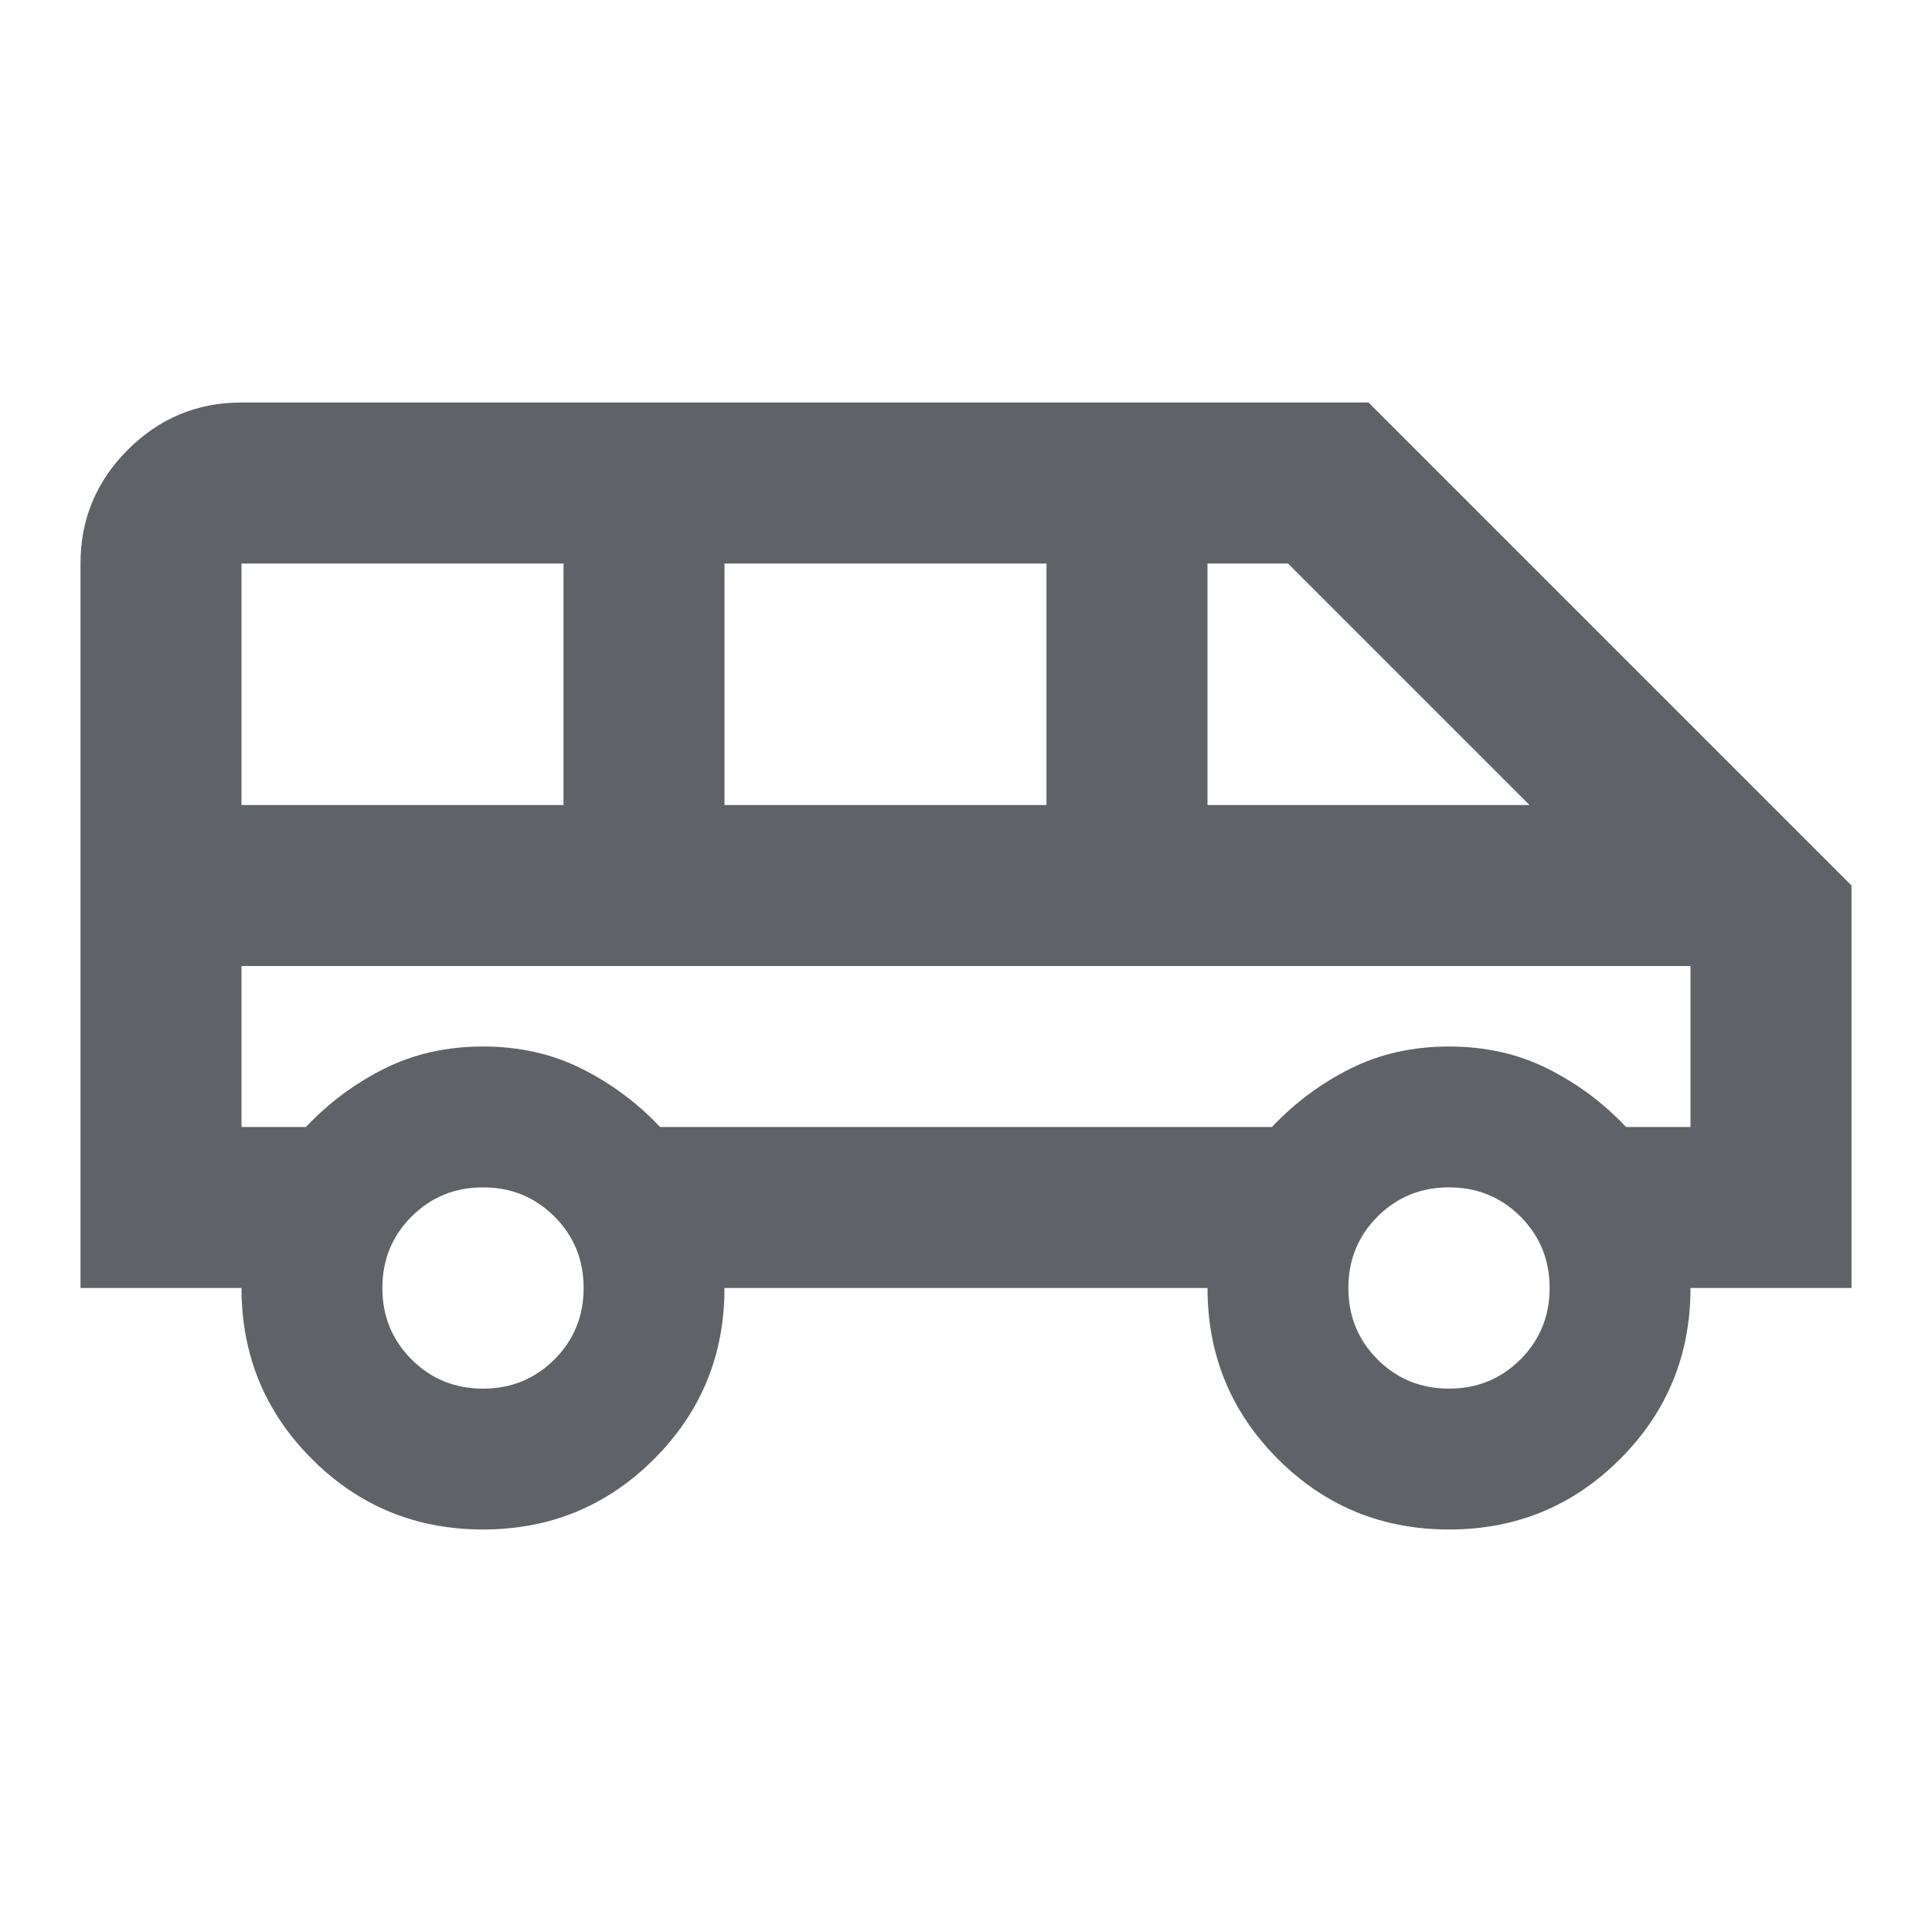
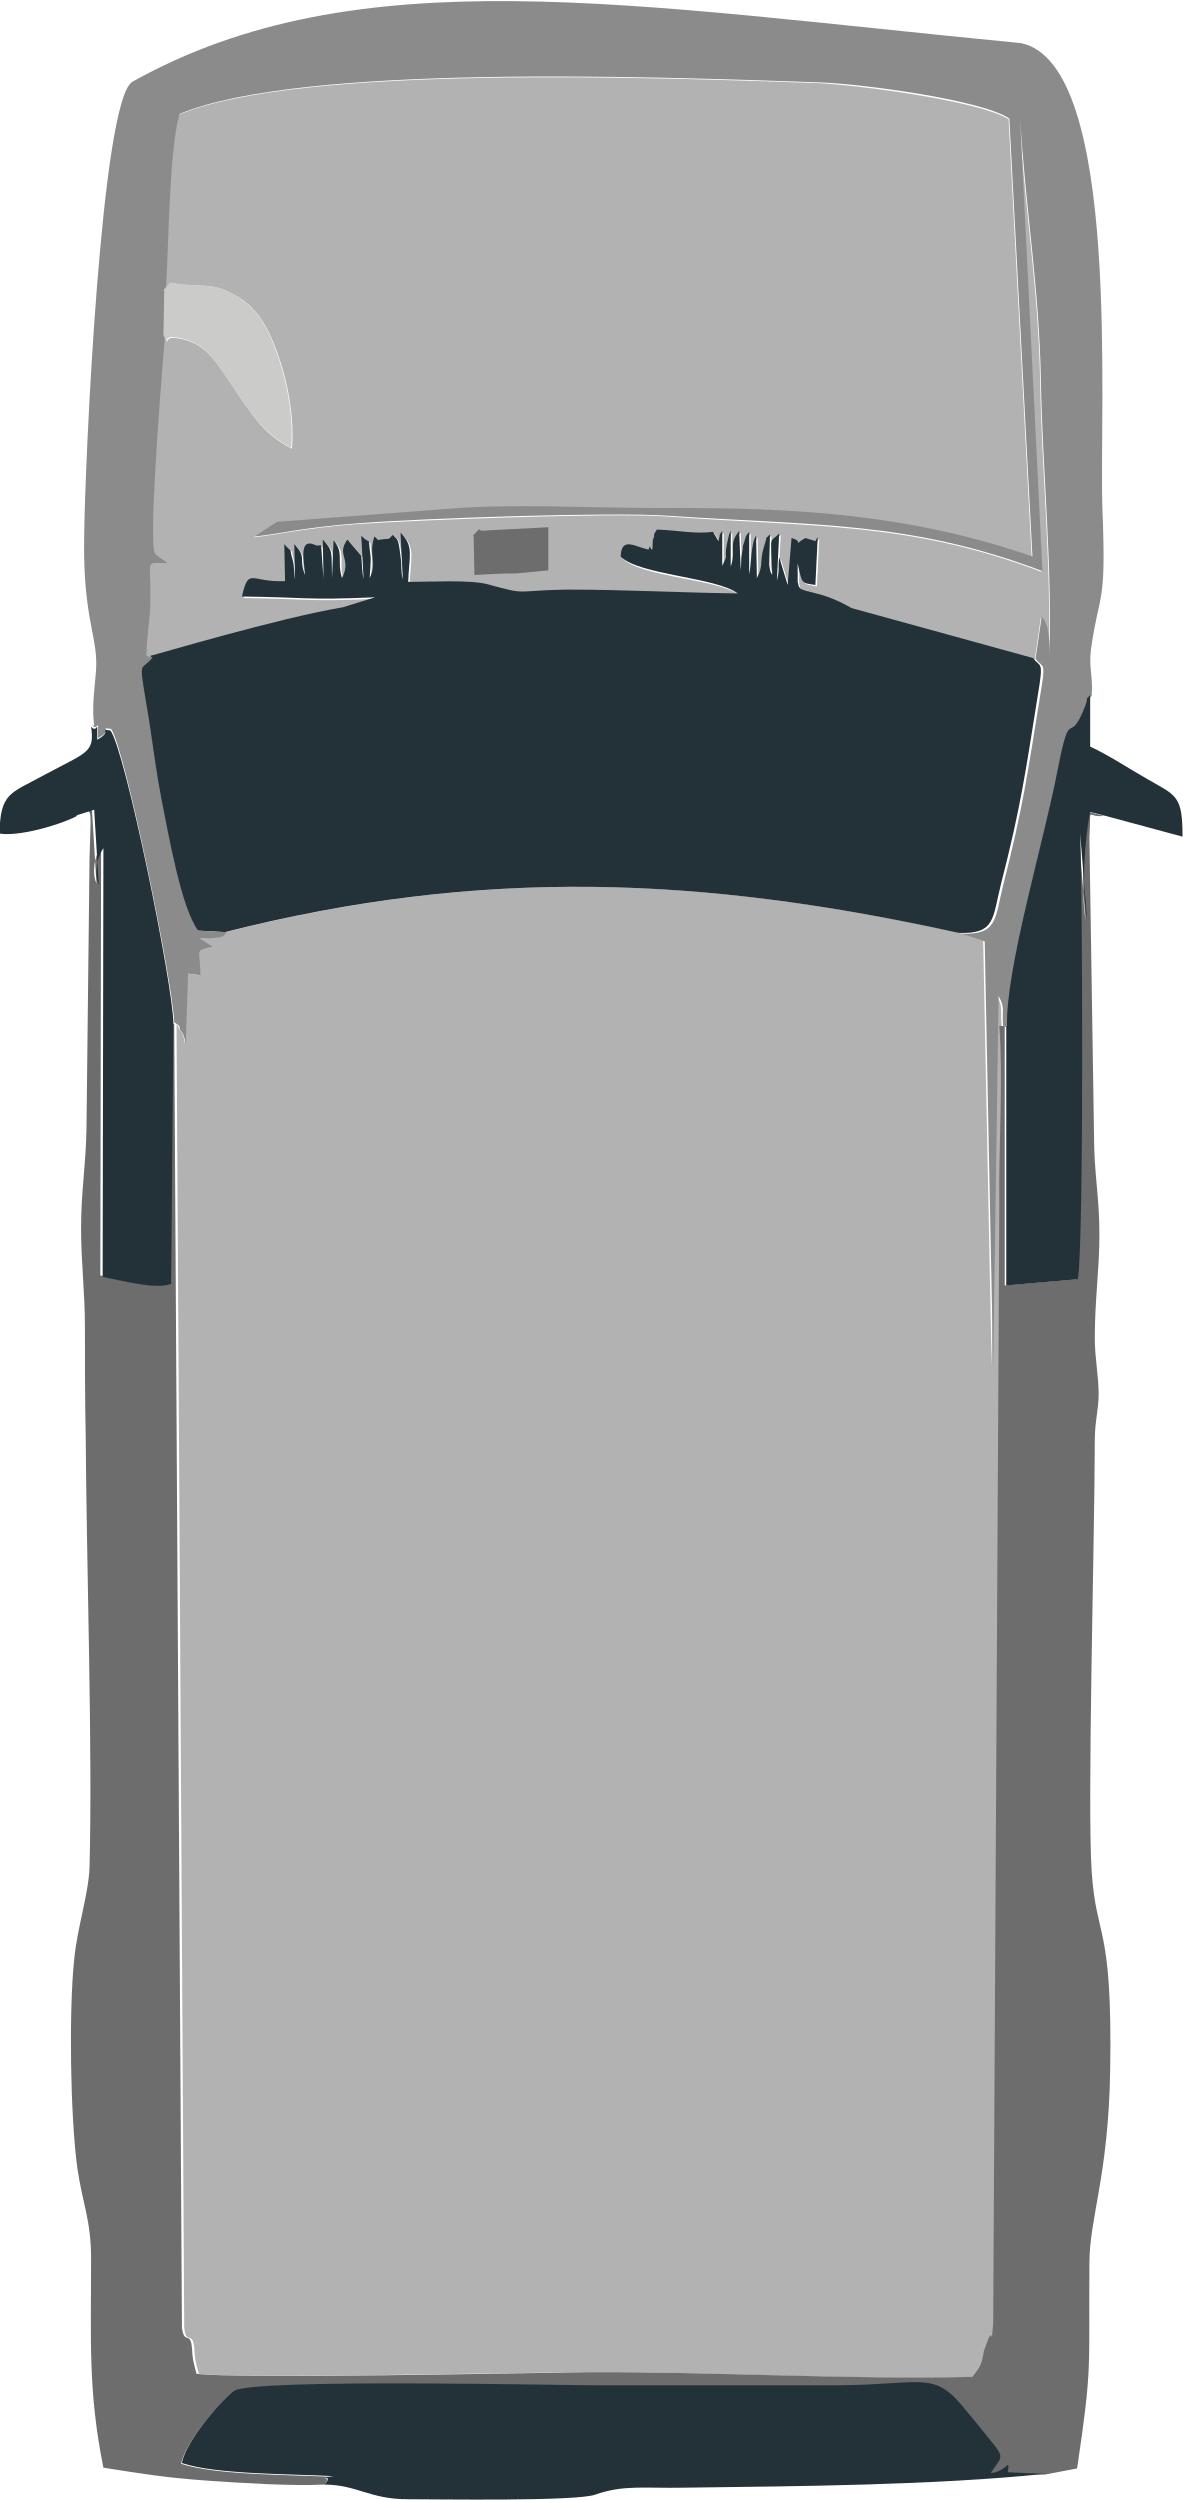
- <svg xmlns="http://www.w3.org/2000/svg" height="24px" viewBox="0 -960 960 960" width="24px" fill="#5f6368">
-   <path d="M240-200q-50 0-85-35t-35-85H40v-360q0-33 23.5-56.5T120-760h560l240 240v200h-80q0 50-35 85t-85 35q-50 0-85-35t-35-85H360q0 50-35 85t-85 35Zm360-360h160L640-680h-40v120Zm-240 0h160v-120H360v120Zm-240 0h160v-120H120v120Zm120 290q21 0 35.5-14.5T290-320q0-21-14.5-35.5T240-370q-21 0-35.5 14.5T190-320q0 21 14.5 35.5T240-270Zm480 0q21 0 35.5-14.5T770-320q0-21-14.5-35.5T720-370q-21 0-35.5 14.5T670-320q0 21 14.5 35.5T720-270ZM120-400h32q17-18 39-29t49-11q27 0 49 11t39 29h304q17-18 39-29t49-11q27 0 49 11t39 29h32v-80H120v80Zm720-80H120h720Z" />
+ <svg xmlns="http://www.w3.org/2000/svg" xml:space="preserve" width="1.713mm" height="3.623mm" version="1.1" style="shape-rendering:geometricPrecision; text-rendering:geometricPrecision; image-rendering:optimizeQuality; fill-rule:evenodd; clip-rule:evenodd" viewBox="0 0 15.35 32.48">
+   <defs>
+     <style type="text/css">
+    
+     .fil1 {fill:#233239}
+     .fil2 {fill:#6D6D6D}
+     .fil3 {fill:#8C8B8B}
+     .fil0 {fill:#B2B2B2}
+     .fil4 {fill:#CBCBC9}
+    
+   </style>
+   </defs>
+   <g id="Layer_x0020_1">
+     <g id="_2677256689664">
+       <path class="fil0" d="M2.93 12.11c-0.04,0.03 0.02,0.08 -0.35,0.08l0.17 0.11c-0.25,0.06 -0.16,0.02 -0.16,0.37l-0.16 -0.02 -0.03 0.91c-0.03,-0.2 -0.07,-0.15 -0.08,-0.2 -0.01,-0.03 -0.02,-0.04 -0.03,-0.05l0.1 16.93c0.02,0.23 0.11,0.04 0.13,0.26 0.01,0.15 0.01,0.16 0.06,0.34 0.54,0.07 4.21,-0.02 5.07,-0.02 1.63,-0.01 3.43,0.11 5.01,0.06 0.12,-0.14 0.12,-0.16 0.15,-0.34l0.06 -0.16c0.06,-0.13 0.03,0.13 0.06,-0.19l0.08 -14.55c-0,-0.72 0.05,-1.62 0,-2.31 -0.02,-0.21 0.02,-0.23 -0.06,-0.4l-0.07 4.82 -0.11 -5.53 -0.31 -0.1c-3.31,-0.73 -6.18,-0.86 -9.53,-0.01z" />
+       <path class="fil0" d="M2.13 3.78l0.09 -0.1c0.39,0.06 0.52,-0.02 0.82,0.15 0.21,0.11 0.35,0.28 0.46,0.51 0.19,0.41 0.33,0.98 0.29,1.49 -0.37,-0.19 -0.5,-0.41 -0.83,-0.9 -0.19,-0.28 -0.34,-0.51 -0.7,-0.54 -0.15,-0.01 -0.05,0.14 -0.13,-0.03 -0,0.01 -0.23,2.69 -0.13,2.83 0.01,0.01 0.02,0.02 0.03,0.03l0.13 0.09c-0.3,0.05 -0.21,-0.11 -0.22,0.49 -0,0.25 -0.05,0.45 -0.05,0.72l0.08 0.02c0.06,-0.01 1.66,-0.49 2.5,-0.63l0.42 -0.13c-0.91,0.04 -0.88,-0 -1.73,-0.01 0.09,-0.39 0.11,-0.19 0.56,-0.2l-0.01 -0.48c0.13,0.13 0.05,0.01 0.11,0.21 0.02,0.07 0.02,0.21 0.03,0.25l-0.01 -0.46c0.17,0.18 0.04,0.18 0.14,0.4 -0,-0.16 -0.09,-0.48 0.13,-0.39 0.11,0.05 0.06,-0.16 0.11,0.44l-0.01 -0.51c0.14,0.15 0.11,0.16 0.12,0.5l0.02 -0.49c0.15,0.17 0.04,0.27 0.11,0.49 0.13,-0.26 -0.09,-0.29 0.07,-0.5l0.18 0.21c0.02,0.1 0.02,0.22 0.03,0.3l-0.03 -0.56c0.14,0.14 0.08,-0.03 0.12,0.26 0,0.03 -0.01,0.23 -0.01,0.29 0.1,-0.22 -0.01,-0.28 0.06,-0.54 0.1,0.07 -0,0.04 0.19,0.03l0.05 -0.05c0.06,0.06 0.06,0.01 0.1,0.28 0.02,0.12 0,0.18 0.03,0.3l-0.03 -0.61c0.18,0.18 0.11,0.31 0.1,0.64 0.27,0 0.8,-0.03 1.03,0.03 0.54,0.15 0.34,0.07 1.03,0.07 0.75,-0.01 1.47,0.03 2.22,0.05 -0.27,-0.21 -1.29,-0.23 -1.52,-0.48 0.01,-0.26 0.18,-0.14 0.36,-0.09 0.01,-0.01 0.02,-0.05 0.02,-0.04 0.05,0.13 0.03,-0.07 0.04,-0.09 0.04,-0.09 -0.02,-0.03 0.05,-0.13 0.28,0.01 0.48,0.05 0.73,0.03l0.07 0.12c0.04,-0.14 -0.02,-0.04 0.05,-0.13l-0 0.45c0.09,-0.18 0.01,-0.06 0.06,-0.28l0.03 -0.13c0,-0.01 0.01,-0.03 0.02,-0.04l0 0.46c0.08,-0.23 -0.05,-0.28 0.11,-0.46l0.02 0.51c0.02,-0.1 0.01,-0.16 0.02,-0.24 0.03,-0.17 -0.03,0.06 0.02,-0.11 0.04,-0.13 0.01,-0.07 0.07,-0.15l-0 0.55c0.03,-0.12 0.03,-0.4 0.09,-0.5l0.01 0.55c0.09,-0.17 0.03,-0.2 0.09,-0.4 0.07,-0.22 0,-0.07 0.08,-0.17l-0.01 0.4c0.02,0.1 0.01,0.07 0.04,0.13 -0.02,-0.56 -0.04,-0.4 0.09,-0.54l-0.03 0.61c0.04,-0.15 0.01,-0.15 0.03,-0.3l0.11 0.36 0.05 -0.61c0.18,0.05 -0,0.11 0.18,0l0.13 0.04c0.01,-0.02 0.02,-0.04 0.03,-0.05l-0.03 0.62c-0.19,-0.04 -0.17,-0 -0.23,-0.28l-0 0.24c0,0.01 0.01,0.03 0.01,0.04 0.02,0.12 0.24,0.04 0.69,0.3l2.36 0.65 0.08 -0.55c0.11,0.12 0.1,0.36 0.1,0.5 0.04,-1.14 -0.09,-2.41 -0.11,-3.56 -0.02,-1.2 -0.2,-2.25 -0.27,-3.4l0.29 5.87c-1.71,-0.65 -2.95,-0.58 -4.87,-0.72 -0.71,-0.05 -3.14,0.04 -4.04,0.1 -0.68,0.05 -1.08,0.15 -1.33,0.17l0.29 -0.19 2.23 -0.17c0.83,-0.07 1.86,-0.01 2.74,-0.01 1.79,-0.01 3.26,0.08 4.85,0.63l-0.3 -5.69c-0.35,-0.23 -1.9,-0.44 -2.47,-0.47 -2.04,-0.07 -6.73,-0.25 -8.31,0.41 -0.14,0.48 -0.14,1.77 -0.18,2.31z" />
+       <path class="fil1" d="M1.96 8.54c-0.18,0.22 -0.19,-0.05 -0.04,0.86 0.05,0.32 0.09,0.64 0.15,0.96 0.1,0.5 0.27,1.43 0.48,1.73l0.37 0.02c3.35,-0.85 6.22,-0.72 9.53,0.01 0.48,0.02 0.44,-0.19 0.55,-0.63 0.26,-1.01 0.32,-1.46 0.48,-2.46 0.08,-0.47 0.03,-0.35 -0.06,-0.48l-2.36 -0.65c-0.45,-0.26 -0.67,-0.18 -0.69,-0.3 -0,-0.01 -0.01,-0.03 -0.01,-0.04l0 -0.24c0.06,0.28 0.05,0.25 0.23,0.28l0.03 -0.62c-0.01,0.01 -0.02,0.03 -0.03,0.05l-0.13 -0.04c-0.19,0.11 -0,0.05 -0.18,-0l-0.05 0.61 -0.11 -0.36c-0.02,0.16 0.01,0.15 -0.03,0.3l0.03 -0.61c-0.13,0.14 -0.11,-0.02 -0.09,0.54 -0.03,-0.05 -0.02,-0.02 -0.04,-0.13l0.01 -0.4c-0.08,0.1 -0.01,-0.05 -0.08,0.17 -0.06,0.2 0,0.23 -0.09,0.4l-0.01 -0.55c-0.07,0.1 -0.06,0.38 -0.09,0.5l0 -0.55c-0.06,0.08 -0.03,0.02 -0.07,0.15 -0.05,0.16 0.01,-0.07 -0.02,0.11 -0.02,0.09 -0.01,0.14 -0.02,0.24l-0.02 -0.51c-0.15,0.18 -0.03,0.23 -0.11,0.46l-0 -0.46c-0.01,0.01 -0.01,0.03 -0.02,0.04l-0.03 0.13c-0.04,0.22 0.03,0.1 -0.06,0.28l0 -0.45c-0.06,0.09 -0.01,-0.01 -0.05,0.13l-0.07 -0.12c-0.24,0.03 -0.45,-0.02 -0.73,-0.03 -0.07,0.11 -0.01,0.04 -0.05,0.13 -0.01,0.01 0.01,0.21 -0.04,0.09 -0,-0.01 -0.01,0.03 -0.02,0.04 -0.18,-0.04 -0.35,-0.17 -0.36,0.09 0.23,0.24 1.25,0.27 1.52,0.48 -0.74,-0.01 -1.47,-0.05 -2.22,-0.05 -0.69,0.01 -0.49,0.08 -1.03,-0.07 -0.23,-0.06 -0.76,-0.03 -1.03,-0.03 0.01,-0.34 0.08,-0.46 -0.1,-0.64l0.03 0.61c-0.03,-0.12 -0.01,-0.18 -0.03,-0.3 -0.03,-0.26 -0.04,-0.21 -0.1,-0.28l-0.05 0.05c-0.2,0.01 -0.1,0.04 -0.19,-0.03 -0.08,0.26 0.04,0.32 -0.06,0.54 0,-0.05 0.02,-0.25 0.01,-0.29 -0.04,-0.29 0.02,-0.12 -0.12,-0.26l0.03 0.56c-0.02,-0.08 -0.02,-0.2 -0.03,-0.3l-0.18 -0.21c-0.15,0.21 0.06,0.24 -0.07,0.5 -0.07,-0.22 0.03,-0.33 -0.11,-0.49l-0.02 0.49c-0.01,-0.34 0.02,-0.35 -0.12,-0.5l0.01 0.51c-0.05,-0.6 -0,-0.39 -0.11,-0.44 -0.22,-0.1 -0.14,0.22 -0.13,0.39 -0.09,-0.22 0.03,-0.22 -0.14,-0.4l0.01 0.46c-0.01,-0.04 -0.01,-0.18 -0.03,-0.25 -0.06,-0.2 0.02,-0.07 -0.11,-0.21l0.01 0.48c-0.45,0.02 -0.47,-0.19 -0.56,0.2 0.85,0.01 0.82,0.05 1.73,0.01l-0.42 0.13c-0.84,0.14 -2.44,0.62 -2.5,0.63z" />
+       <path class="fil2" d="M4.21 32.28c0.12,-0.13 -0.12,-0.06 0.11,-0.1 -0.55,-0.03 -1.52,-0.02 -1.97,-0.17 0.05,-0.29 0.57,-0.88 0.68,-0.94 0.29,-0.15 4.22,-0.07 4.72,-0.07 1.05,0 2.09,0 3.13,-0 1.13,-0 1.24,-0.19 1.66,0.33 0.08,0.1 0.11,0.14 0.18,0.22 0.34,0.42 0.31,0.32 0.14,0.59 0.21,-0.03 0.25,-0.22 0.22,-0.01l0.49 0.02 0.42 -0.08c0.2,-1.34 0.15,-1.26 0.16,-2.66 0,-0.6 0.25,-1.15 0.27,-2.52 0.03,-1.91 -0.18,-1.68 -0.24,-2.57 -0.06,-0.86 0.04,-4.4 0.04,-5.6 0,-0.26 0.05,-0.4 0.05,-0.61 0,-0.24 -0.05,-0.46 -0.05,-0.73 -0,-0.49 0.06,-0.89 0.06,-1.34 0,-0.5 -0.07,-0.79 -0.07,-1.29l-0.06 -3.87c0.03,-0.44 -0.05,-0.25 0.19,-0.28l-0.2 -0.05c-0.07,0.37 -0.1,1.04 -0.04,1.4l-0.09 -1.12c0.03,0.67 0.05,5.34 -0.03,5.79l-0.93 0.08 0 -3.37 -0.07 0c0.05,0.69 -0.01,1.59 -0,2.31l-0.08 14.55c-0.03,0.32 0,0.06 -0.06,0.19l-0.06 0.16c-0.03,0.18 -0.04,0.2 -0.15,0.34 -1.58,0.04 -3.38,-0.07 -5.01,-0.06 -0.87,0.01 -4.53,0.09 -5.07,0.02 -0.05,-0.18 -0.05,-0.19 -0.06,-0.34 -0.02,-0.22 -0.1,-0.03 -0.13,-0.26l-0.1 -16.93 -0.04 -0.03 -0.03 3.38c-0.2,0.09 -0.67,-0.04 -0.89,-0.09l0.01 -5.57c-0.09,0.13 -0.12,0.34 -0.06,0.48l-0.06 -0.98 -0.22 0.07c0.24,-0.04 0.21,-0.17 0.19,0.57l-0.04 3.53c-0.01,0.5 -0.07,0.8 -0.07,1.29 0,0.46 0.05,0.81 0.05,1.29 -0,0.47 0,0.93 0.01,1.4 0.01,1.68 0.09,4.04 0.05,5.6 -0.01,0.35 -0.16,0.79 -0.2,1.21 -0.07,0.68 -0.05,2.02 0.04,2.7 0.07,0.48 0.18,0.68 0.18,1.19 0,1.06 -0.04,1.72 0.16,2.71 0.51,0.08 0.8,0.13 1.37,0.17 0.44,0.03 1.07,0.07 1.49,0.05z" />
+       <path class="fil3" d="M1.19 9.42c0.09,0.1 0.08,-0.15 0.08,0.17 0.22,-0.12 -0,-0.14 0.17,-0.12 0.18,0.25 0.8,3.28 0.82,3.81l0.04 0.03c0.02,0.01 0.03,0.02 0.03,0.05 0.01,0.06 0.04,-0 0.08,0.2l0.03 -0.91 0.16 0.02c0,-0.35 -0.09,-0.31 0.16,-0.37l-0.17 -0.11c0.37,0.01 0.31,-0.05 0.35,-0.08l-0.37 -0.02c-0.22,-0.3 -0.38,-1.23 -0.48,-1.73 -0.06,-0.31 -0.1,-0.63 -0.15,-0.96 -0.15,-0.92 -0.13,-0.64 0.04,-0.86l-0.08 -0.02c0,-0.27 0.05,-0.47 0.05,-0.72 0.01,-0.61 -0.08,-0.44 0.22,-0.49l-0.13 -0.09c-0.01,-0.01 -0.02,-0.02 -0.03,-0.03 -0.1,-0.14 0.13,-2.82 0.13,-2.83l0.01 -0.57c0.04,-0.54 0.04,-1.84 0.18,-2.31 1.58,-0.66 6.27,-0.48 8.31,-0.41 0.57,0.02 2.12,0.23 2.47,0.47l0.3 5.69c-1.59,-0.55 -3.07,-0.64 -4.85,-0.63 -0.88,0 -1.91,-0.06 -2.74,0.01l-2.23 0.17 -0.29 0.19c0.25,-0.02 0.65,-0.12 1.33,-0.17 0.9,-0.07 3.33,-0.15 4.04,-0.1 1.92,0.13 3.16,0.07 4.87,0.72l-0.29 -5.87c0.07,1.15 0.25,2.2 0.27,3.4 0.02,1.15 0.15,2.41 0.11,3.56 -0,-0.14 0.01,-0.38 -0.1,-0.5l-0.08 0.55c0.1,0.13 0.14,0.01 0.06,0.48 -0.16,0.99 -0.22,1.44 -0.48,2.46 -0.11,0.44 -0.07,0.65 -0.55,0.63l0.31 0.1 0.11 5.53 0.07 -4.82c0.09,0.16 0.04,0.19 0.06,0.4l0.07 0c-0.02,-0.74 0.48,-2.41 0.66,-3.34 0.17,-0.87 0.14,-0.24 0.36,-0.83 0.06,-0.14 -0.03,-0.03 0.06,-0.13 0.02,-0.25 -0.04,-0.36 -0.01,-0.6 0.11,-0.78 0.2,-0.54 0.15,-1.8 -0.05,-1.26 0.26,-5.81 -1.06,-6.08 -5.08,-0.49 -8.62,-1.13 -11.54,0.5 -0.41,0.22 -0.62,4.96 -0.63,5.91 -0.02,1.11 0.2,1.32 0.15,1.79 -0.02,0.24 -0.05,0.43 -0.02,0.67z" />
+       <path class="fil1" d="M4.21 32.28c0.42,-0 0.59,0.19 1.08,0.19 0.39,0 2.2,0.03 2.44,-0.06 0.37,-0.13 0.64,-0.08 1.15,-0.09 1.51,-0.02 3.23,-0.03 4.7,-0.18l-0.49 -0.02c0.03,-0.21 -0.02,-0.01 -0.22,0.01 0.17,-0.26 0.2,-0.17 -0.14,-0.59 -0.06,-0.08 -0.1,-0.12 -0.18,-0.22 -0.42,-0.53 -0.53,-0.34 -1.66,-0.33 -1.04,0 -2.09,0 -3.13,0 -0.5,0 -4.43,-0.09 -4.72,0.07 -0.11,0.06 -0.63,0.64 -0.68,0.94 0.44,0.15 1.42,0.14 1.97,0.17 -0.24,0.04 0.01,-0.03 -0.11,0.1z" />
+       <path class="fil1" d="M13.07 13.33l-0 3.37 0.93 -0.08c0.08,-0.46 0.06,-5.12 0.03,-5.79l0.09 1.12c-0.07,-0.36 -0.04,-1.02 0.04,-1.4l0.2 0.05 1 0.27c-0,-0.54 -0.08,-0.53 -0.46,-0.75 -0.23,-0.13 -0.5,-0.31 -0.74,-0.42l0 -0.67c-0.09,0.1 -0.01,-0.01 -0.06,0.13 -0.22,0.58 -0.19,-0.04 -0.36,0.83 -0.18,0.94 -0.68,2.6 -0.66,3.34z" />
+       <path class="fil1" d="M1 10.59l0.22 -0.07 0.06 0.98c-0.06,-0.15 -0.03,-0.35 0.06,-0.48l-0.01 5.57c0.22,0.04 0.69,0.17 0.89,0.09l0.03 -3.38c-0.01,-0.53 -0.63,-3.57 -0.82,-3.81 -0.17,-0.02 0.05,-0 -0.17,0.12 -0,-0.32 0.01,-0.06 -0.08,-0.17 0.05,0.35 -0.06,0.33 -0.63,0.64 -0.42,0.23 -0.55,0.22 -0.56,0.75 0.26,0.04 0.77,-0.11 0.99,-0.22z" />
+       <path class="fil4" d="M2.13 3.78l-0.01 0.57c0.08,0.17 -0.02,0.02 0.13,0.03 0.36,0.03 0.51,0.26 0.7,0.54 0.33,0.49 0.46,0.7 0.83,0.9 0.04,-0.51 -0.1,-1.07 -0.29,-1.49 -0.11,-0.23 -0.25,-0.39 -0.46,-0.51 -0.3,-0.16 -0.43,-0.08 -0.82,-0.15l-0.09 0.1z" />
+       <path class="fil2" d="M6.15 6.96l0.01 0.51c0.18,-0.01 0.36,-0.02 0.54,-0.02l0.42 -0.04 0 -0.56 -0.78 0.04c-0.21,0.03 -0.04,-0.09 -0.2,0.07z" />
+     </g>
+   </g>
</svg>
